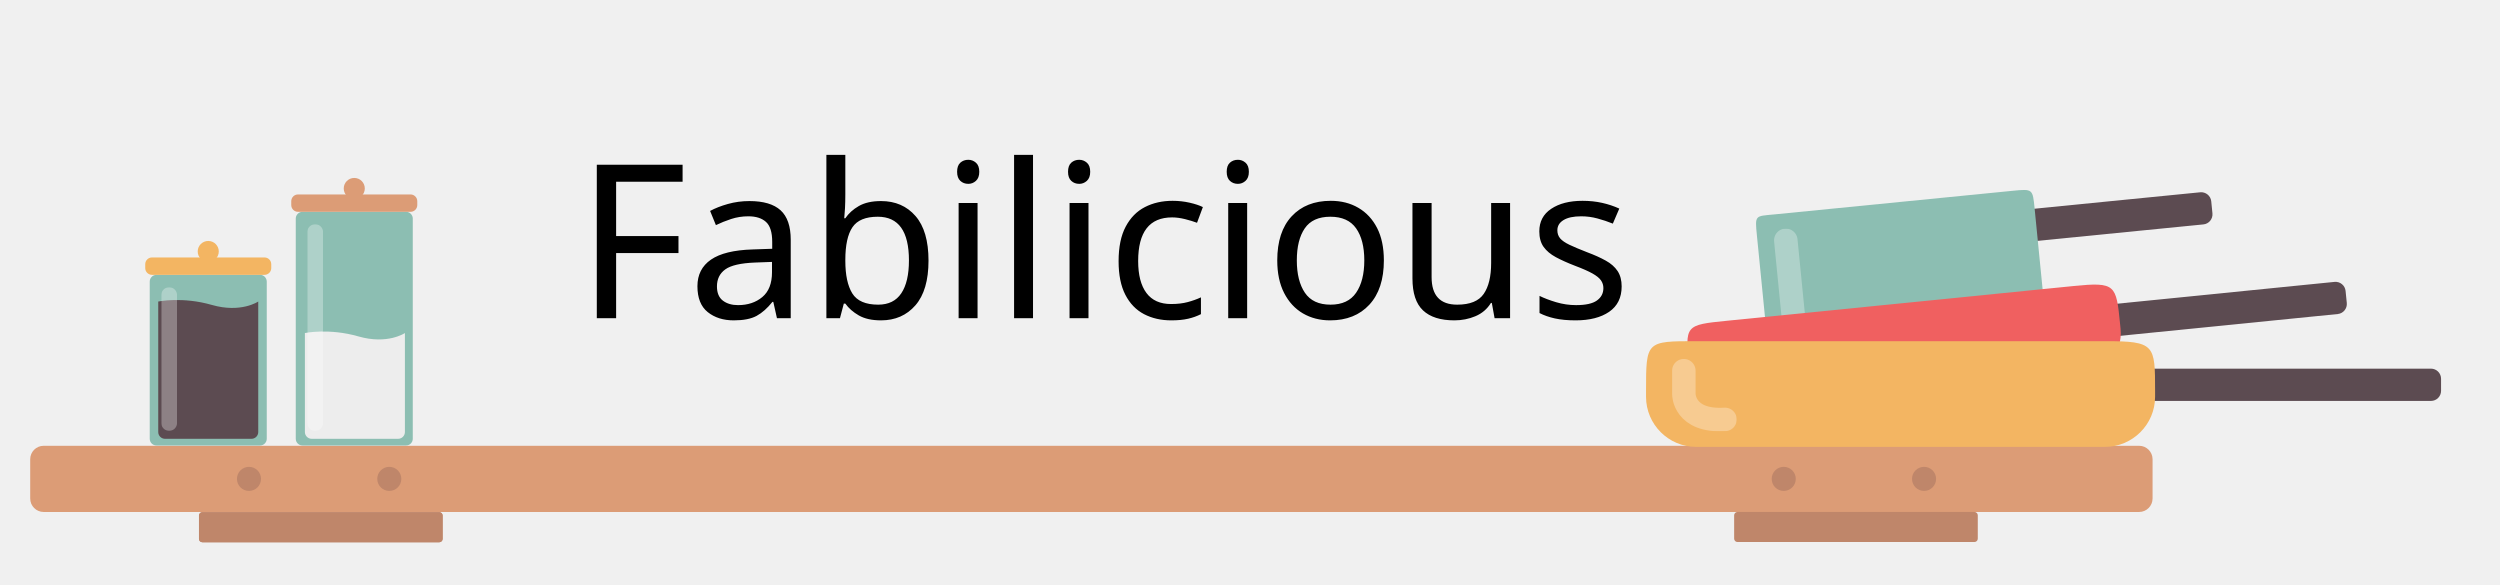
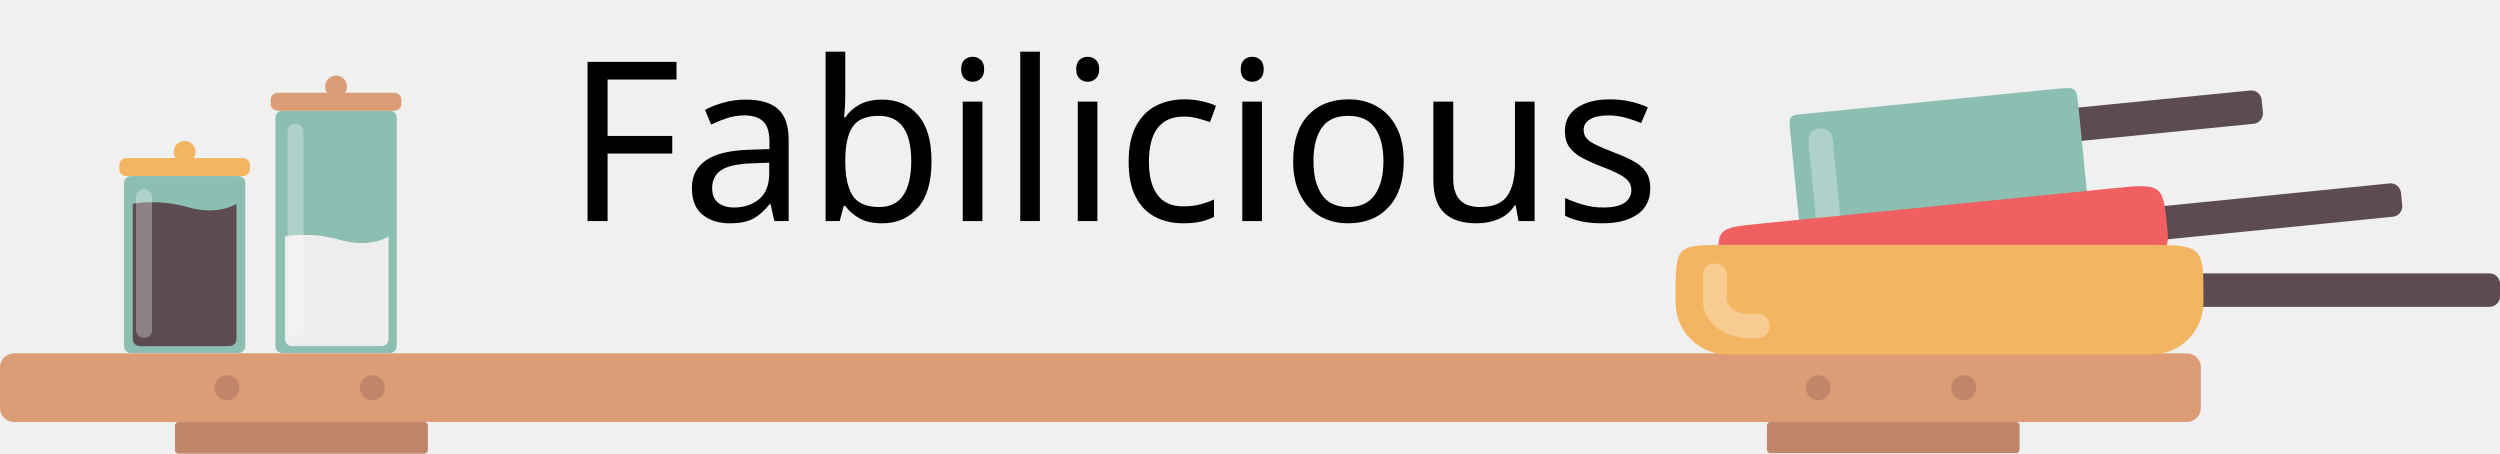
- <svg xmlns="http://www.w3.org/2000/svg" id="svg8259" version="1.1" width="262.541mm" height="61.409mm" viewBox="0 0 930.263 217.591">
+ <svg xmlns="http://www.w3.org/2000/svg" id="svg8259" version="1.1" width="253.18mm" height="45.916mm" viewBox="0 0 897.094 162.695">
  <defs id="defs8263">
    <clipPath clipPathUnits="userSpaceOnUse" id="clipPath10043">
      <path d="m -50.859,-313.507 c -7.716,0.139 -14.085,-6.006 -14.223,-13.724 -0.138,-7.716 6.004,-14.084 13.723,-14.223 7.715,-0.141 14.082,6.004 14.223,13.72 0.139,7.716 -6.004,14.088 -13.723,14.226 m 76.7,73.5 -11.75,0.211 c -15.448,-0.973 -34.529,-10.963 -37.784,-27.54 -3.822,-19.495 11.12,-34.987 10.467,-53.806 -1.236,-35.705 -43.593,-50.784 -66.35,-23.334 -24.592,29.666 7.875,48.896 3.226,78.092 -2.655,16.679 -21.361,27.348 -36.766,28.874 l -11.75,0.212 c -11.024,0.196 -19.8,9.294 -19.602,20.319 l 4.02,223.565 c 0.199,11.025 9.297,19.802 20.321,19.602 l 148.711,-2.675 c 11.023,-0.196 21.794,-9.33 21.598,-20.356 L 46.161,-220.407 c -0.199,-11.026 -9.293,-19.799 -20.32,-19.6" style="fill:#549eaf;fill-opacity:1;fill-rule:nonzero;stroke:none" id="path10045" />
    </clipPath>
    <clipPath clipPathUnits="userSpaceOnUse" id="clipPath10039">
      <path d="m -50.859,-313.507 c -7.716,0.139 -14.085,-6.006 -14.223,-13.724 -0.138,-7.716 6.004,-14.084 13.723,-14.223 7.715,-0.141 14.082,6.004 14.223,13.72 0.139,7.716 -6.004,14.088 -13.723,14.226 m 76.7,73.5 -11.75,0.211 c -15.448,-0.973 -34.529,-10.963 -37.784,-27.54 -3.822,-19.495 11.12,-34.987 10.467,-53.806 -1.236,-35.705 -43.593,-50.784 -66.35,-23.334 -24.592,29.666 7.875,48.896 3.226,78.092 -2.655,16.679 -21.361,27.348 -36.766,28.874 l -11.75,0.212 c -11.024,0.196 -19.8,9.294 -19.602,20.319 l 4.02,223.565 c 0.199,11.025 9.297,19.802 20.321,19.602 l 148.711,-2.675 c 11.023,-0.196 21.794,-9.33 21.598,-20.356 L 46.161,-220.407 c -0.199,-11.026 -9.293,-19.799 -20.32,-19.6" style="fill:#549eaf;fill-opacity:1;fill-rule:nonzero;stroke:none" id="path10041" />
    </clipPath>
    <clipPath clipPathUnits="userSpaceOnUse" id="clipPath10035">
      <path d="m -50.859,-313.507 c -7.716,0.139 -14.085,-6.006 -14.223,-13.724 -0.138,-7.716 6.004,-14.084 13.723,-14.223 7.715,-0.141 14.082,6.004 14.223,13.72 0.139,7.716 -6.004,14.088 -13.723,14.226 m 76.7,73.5 -11.75,0.211 c -15.448,-0.973 -34.529,-10.963 -37.784,-27.54 -3.822,-19.495 11.12,-34.987 10.467,-53.806 -1.236,-35.705 -43.593,-50.784 -66.35,-23.334 -24.592,29.666 7.875,48.896 3.226,78.092 -2.655,16.679 -21.361,27.348 -36.766,28.874 l -11.75,0.212 c -11.024,0.196 -19.8,9.294 -19.602,20.319 l 4.02,223.565 c 0.199,11.025 9.297,19.802 20.321,19.602 l 148.711,-2.675 c 11.023,-0.196 21.794,-9.33 21.598,-20.356 L 46.161,-220.407 c -0.199,-11.026 -9.293,-19.799 -20.32,-19.6" style="fill:#549eaf;fill-opacity:1;fill-rule:nonzero;stroke:none" id="path10037" />
    </clipPath>
    <clipPath clipPathUnits="userSpaceOnUse" id="clipPath10031">
      <path d="m -50.859,-313.507 c -7.716,0.139 -14.085,-6.006 -14.223,-13.724 -0.138,-7.716 6.004,-14.084 13.723,-14.223 7.715,-0.141 14.082,6.004 14.223,13.72 0.139,7.716 -6.004,14.088 -13.723,14.226 m 76.7,73.5 -11.75,0.211 c -15.448,-0.973 -34.529,-10.963 -37.784,-27.54 -3.822,-19.495 11.12,-34.987 10.467,-53.806 -1.236,-35.705 -43.593,-50.784 -66.35,-23.334 -24.592,29.666 7.875,48.896 3.226,78.092 -2.655,16.679 -21.361,27.348 -36.766,28.874 l -11.75,0.212 c -11.024,0.196 -19.8,9.294 -19.602,20.319 l 4.02,223.565 c 0.199,11.025 9.297,19.802 20.321,19.602 l 148.711,-2.675 c 11.023,-0.196 21.794,-9.33 21.598,-20.356 L 46.161,-220.407 c -0.199,-11.026 -9.293,-19.799 -20.32,-19.6" style="fill:#549eaf;fill-opacity:1;fill-rule:nonzero;stroke:none" id="path10033" />
    </clipPath>
    <clipPath clipPathUnits="userSpaceOnUse" id="clipPath322">
      <path d="m 498.75,595.5 19.25,0 0,-21.548 -19.25,0 0,21.548 z" id="path324" />
    </clipPath>
    <clipPath clipPathUnits="userSpaceOnUse" id="clipPath290">
      <path d="m 529.105,634.301 10.236,0 0,-39.661 -10.236,0 0,39.661 z" id="path292" />
    </clipPath>
    <clipPath clipPathUnits="userSpaceOnUse" id="clipPath1198">
      <path d="m 230.168,320.1 7,0 0,-63.821 -7,0 0,63.821 z" id="path1200" />
    </clipPath>
    <clipPath clipPathUnits="userSpaceOnUse" id="clipPath1102">
      <path d="m 295.055,348.1 7,0 0,-91.821 -7,0 0,91.821 z" id="path1104" />
    </clipPath>
  </defs>
-   <g id="layer3" style="display:inline" transform="translate(-547.6763,-44.40846)" />
-   <g id="layer5" style="display:inline" transform="translate(-547.6763,-44.40846)" />
-   <g id="layer4" style="display:inline" transform="translate(-547.6763,-44.40846)">
+   <g id="layer3" style="display:inline" transform="translate(-558.9146,-83.48642)" />
+   <g id="layer5" style="display:inline" transform="translate(-558.9146,-83.48642)" />
+   <g id="layer4" style="display:inline" transform="translate(-558.9146,-83.48642)">
    <path id="path1370" style="fill:#dc9c76;fill-opacity:1;fill-rule:nonzero;stroke:none" d="m 1343.656,234.917 -779.741,0 c -2.75,0 -5,-2.25 -5,-5 l 0,-14.63 c 0,-2.75 2.25,-5 5,-5 l 779.741,0 c 2.75,0 5,2.25 5,5 l 0,14.63 c 0,2.75 -2.25,5 -5,5" />
    <path id="path1374" style="fill:#bf866a;fill-opacity:1;fill-rule:nonzero;stroke:none" d="m 711.129,246.181 -88.161,0 c -0.688,0 -1.25,-0.562 -1.25,-1.25 l 0,-8.69 c 0,-0.688 0.562,-1.25 1.25,-1.25 l 88.161,0 c 0.688,0 1.25,0.562 1.25,1.25 l 0,8.69 c 0,0.688 -0.562,1.25 -1.25,1.25" />
    <path id="path1382" style="fill:#bf866a;fill-opacity:1;fill-rule:nonzero;stroke:none" d="m 644.806,222.602 c 0,2.475 -2.006,4.481 -4.481,4.481 -2.475,0 -4.481,-2.006 -4.481,-4.481 0,-2.475 2.006,-4.481 4.481,-4.481 2.475,0 4.481,2.006 4.481,4.481" />
    <path id="path1386" style="fill:#bf866a;fill-opacity:1;fill-rule:nonzero;stroke:none" d="m 697.017,222.602 c 0,2.475 -2.006,4.481 -4.481,4.481 -2.475,0 -4.481,-2.006 -4.481,-4.481 0,-2.475 2.006,-4.481 4.481,-4.481 2.475,0 4.481,2.006 4.481,4.481" />
    <path id="path1390" style="fill:#bf866a;fill-opacity:1;fill-rule:nonzero;stroke:none" d="m 1215.895,222.602 c 0,2.475 -2.006,4.481 -4.481,4.481 -2.475,0 -4.481,-2.006 -4.481,-4.481 0,-2.475 2.006,-4.481 4.481,-4.481 2.475,0 4.481,2.006 4.481,4.481" />
    <path id="path1394" style="fill:#bf866a;fill-opacity:1;fill-rule:nonzero;stroke:none" d="m 1268.106,222.602 c 0,2.475 -2.006,4.481 -4.481,4.481 -2.475,0 -4.481,-2.006 -4.481,-4.481 0,-2.475 2.006,-4.481 4.481,-4.481 2.475,0 4.481,2.006 4.481,4.481" />
    <g id="g3513" transform="translate(0,-2)">
      <path d="m 1367.575,129.913 -103.33,10.238 c -2.053,0.203 -3.897,-1.31 -4.101,-3.362 l -0.445,-4.492 c -0.204,-2.053 1.31,-3.897 3.362,-4.101 l 103.329,-10.238 c 2.053,-0.203 3.899,1.31 4.103,3.362 l 0.445,4.492 c 0.203,2.053 -1.31,3.897 -3.362,4.101" style="fill:#5c4b51;fill-opacity:1;fill-rule:nonzero;stroke:none" id="path280" />
      <path d="m 1302.854,178.074 -88.916,8.809 c -3.961,0.393 -7.522,-2.526 -7.915,-6.487 l -4.586,-46.292 c -0.775,-7.821 -0.714,-7.201 6.487,-7.915 l 88.916,-8.809 c 7.201,-0.714 7.214,-0.588 7.915,6.487 l 4.586,46.292 c 0.393,3.961 -2.526,7.522 -6.487,7.915" style="fill:#8cbeb2;fill-opacity:1;fill-rule:nonzero;stroke:none" id="path284" />
      <g style="opacity:0.3" id="g296" clip-path="url(#clipPath290)" transform="matrix(1.25,0,0,-1.25,546.4249,924.3476)">
        <g id="g298" transform="translate(532.6051,630.8011)">
          <path id="path300" style="fill:none;stroke:#ffffff;stroke-width:7;stroke-linecap:round;stroke-linejoin:round;stroke-miterlimit:10;stroke-dasharray:none;stroke-opacity:1" d="M 0,0 3.236,-32.661" />
        </g>
      </g>
      <path d="m 1417.573,163.258 -103.319,10.354 c -2.051,0.206 -3.899,-1.305 -4.105,-3.357 l -0.45,-4.491 c -0.205,-2.053 1.305,-3.9 3.357,-4.105 l 103.319,-10.355 c 2.051,-0.205 3.899,1.306 4.105,3.357 l 0.45,4.492 c 0.205,2.053 -1.305,3.899 -3.357,4.105" style="fill:#5c4b51;fill-opacity:1;fill-rule:nonzero;stroke:none" id="path304" />
      <path d="m 1322.577,186.142 -128.834,12.911 c -8.668,0.869 -16.469,-5.511 -17.337,-14.179 l -0.179,-1.782 c -1.579,-15.758 -1.579,-15.758 14.179,-17.336 l 128.834,-12.911 c 15.759,-1.58 15.869,-0.479 17.337,14.178 l 0.179,1.782 c 0.869,8.668 -5.513,16.469 -14.179,17.337" style="fill:#f06060;fill-opacity:1;fill-rule:nonzero;stroke:none" id="path308" />
      <path d="m 1452.258,195.598 -103.836,0 c -2.062,0 -3.75,-1.688 -3.75,-3.75 l 0,-4.514 c 0,-2.062 1.688,-3.75 3.75,-3.75 l 103.836,0 c 2.062,0 3.75,1.688 3.75,3.75 l 0,4.514 c 0,2.062 -1.688,3.75 -3.75,3.75" style="fill:#5c4b51;fill-opacity:1;fill-rule:nonzero;stroke:none" id="path312" />
      <path d="m 1330.98,212.694 -152.19,0 c -10.239,0 -18.615,-8.376 -18.615,-18.615 l 0,-2.105 c 0,-18.615 0,-18.615 18.615,-18.615 l 152.19,0 c 18.615,0 18.615,1.301 18.615,18.615 l 0,2.105 c 0,10.239 -8.377,18.615 -18.615,18.615" style="fill:#f3b562;fill-opacity:1;fill-rule:nonzero;stroke:none" id="path316" />
      <g style="opacity:0.3" id="g328" clip-path="url(#clipPath322)" transform="matrix(1.25,0,0,-1.25,546.4249,924.3476)">
        <g id="g330" transform="translate(502.25,592)">
          <path id="path332" style="fill:none;stroke:#ffffff;stroke-width:7;stroke-linecap:round;stroke-linejoin:round;stroke-miterlimit:10;stroke-dasharray:none;stroke-opacity:1" d="m 0,0 0,-7 c 0,0 0,-8.25 12.25,-7.5" />
        </g>
      </g>
    </g>
    <g id="g10425" transform="matrix(0.6699124,0,0,0.6699124,-189.6094,-267.3187)">
      <path d="m 1326.099,712.784 -57.5,0 c -2.062,0 -3.75,-1.688 -3.75,-3.75 l 0,-122.3 c 0,-2.062 1.688,-3.75 3.75,-3.75 l 57.5,0 c 2.062,0 3.75,1.688 3.75,3.75 l 0,122.3 c 0,2.062 -1.688,3.75 -3.75,3.75" style="fill:#8cbeb2;fill-opacity:1;fill-rule:nonzero;stroke:none" id="path1084" />
      <path d="m 1328.599,582.984 -62.5,0 c -2.062,0 -3.75,-1.688 -3.75,-3.75 l 0,-2.155 c 0,-2.062 1.688,-3.75 3.75,-3.75 l 62.5,0 c 2.062,0 3.75,1.688 3.75,3.75 l 0,2.155 c 0,2.062 -1.688,3.75 -3.75,3.75" style="fill:#dc9c76;fill-opacity:1;fill-rule:nonzero;stroke:none" id="path1088" />
      <path d="m 1303.199,570.012 c 0,3.231 -2.619,5.85 -5.85,5.85 -3.231,0 -5.85,-2.619 -5.85,-5.85 0,-3.231 2.619,-5.85 5.85,-5.85 3.231,0 5.85,2.619 5.85,5.85" style="fill:#dc9c76;fill-opacity:1;fill-rule:nonzero;stroke:none" id="path1092" />
      <path d="m 1325.474,650.308 0,55 c 0,2.062 -1.688,3.75 -3.75,3.75 l -48.047,0 c -2.062,0 -3.75,-1.688 -3.75,-3.75 l 0,-55 c 0,0 13.456,-2.812 29.706,1.875 16.25,4.688 25.841,-1.875 25.841,-1.875" style="fill:#ededed;fill-opacity:1;fill-rule:nonzero;stroke:none" id="path1096" />
      <g style="opacity:0.3" id="g1108" clip-path="url(#clipPath1102)" transform="matrix(1.25,0,0,-1.25,902.4452,1024.995)">
        <g id="g1110" transform="translate(298.5551,344.5996)">
          <path id="path1112" style="fill:none;stroke:#ffffff;stroke-width:7;stroke-linecap:round;stroke-linejoin:round;stroke-miterlimit:10;stroke-dasharray:none;stroke-opacity:1" d="M 0,0 0,-84.821" />
        </g>
      </g>
      <path d="m 1244.989,712.784 -57.5,0 c -2.062,0 -3.75,-1.688 -3.75,-3.75 l 0,-87.3 c 0,-2.062 1.688,-3.75 3.75,-3.75 l 57.5,0 c 2.062,0 3.75,1.688 3.75,3.75 l 0,87.3 c 0,2.062 -1.688,3.75 -3.75,3.75" style="fill:#8cbeb2;fill-opacity:1;fill-rule:nonzero;stroke:none" id="path1180" />
      <path d="m 1247.489,617.984 -62.5,0 c -2.062,0 -3.75,-1.688 -3.75,-3.75 l 0,-2.155 c 0,-2.062 1.688,-3.75 3.75,-3.75 l 62.5,0 c 2.062,0 3.75,1.688 3.75,3.75 l 0,2.155 c 0,2.062 -1.688,3.75 -3.75,3.75" style="fill:#f3b562;fill-opacity:1;fill-rule:nonzero;stroke:none" id="path1184" />
      <path d="m 1222.09,605.012 c 0,3.231 -2.619,5.85 -5.85,5.85 -3.231,0 -5.85,-2.619 -5.85,-5.85 0,-3.231 2.619,-5.85 5.85,-5.85 3.231,0 5.85,2.619 5.85,5.85" style="fill:#f3b562;fill-opacity:1;fill-rule:nonzero;stroke:none" id="path1188" />
      <path d="m 1244.013,632.808 0,72.5 c 0,2.062 -1.688,3.75 -3.75,3.75 l -48.047,0 c -2.062,0 -3.75,-1.688 -3.75,-3.75 l 0,-72.5 c 0,0 13.456,-2.812 29.706,1.875 16.25,4.688 25.841,-1.875 25.841,-1.875" style="fill:#5c4b51;fill-opacity:1;fill-rule:nonzero;stroke:none" id="path1192" />
      <g style="opacity:0.3" id="g1204" clip-path="url(#clipPath1198)" transform="matrix(1.25,0,0,-1.25,902.4452,1024.995)">
        <g id="g1206" transform="translate(233.6677,316.5996)">
          <path id="path1208" style="fill:none;stroke:#ffffff;stroke-width:7;stroke-linecap:round;stroke-linejoin:round;stroke-miterlimit:10;stroke-dasharray:none;stroke-opacity:1" d="M 0,0 0,-56.821" />
        </g>
      </g>
    </g>
    <path d="m 711.129,246.181 -88.161,0 c -0.688,0 -1.25,-0.562 -1.25,-1.25 l 0,-8.69 c 0,-0.688 0.562,-1.25 1.25,-1.25 l 88.161,0 c 0.688,0 1.25,0.562 1.25,1.25 l 0,8.69 c 0,0.688 -0.562,1.25 -1.25,1.25" style="fill:#bf866a;fill-opacity:1;fill-rule:nonzero;stroke:none" id="path3480" />
    <path d="m 1282.371,246.101 -88.161,0 c -0.688,0 -1.25,-0.562 -1.25,-1.25 l 0,-8.69 c 0,-0.688 0.562,-1.25 1.25,-1.25 l 88.161,0 c 0.688,0 1.25,0.562 1.25,1.25 l 0,8.69 c 0,0.688 -0.562,1.25 -1.25,1.25" style="display:inline;fill:#bf866a;fill-opacity:1;fill-rule:nonzero;stroke:none" id="path3480-6" />
    <text xml:space="preserve" style="font-style:normal;font-weight:normal;font-size:10px;line-height:125%;font-family:sans-serif;letter-spacing:0px;word-spacing:0px;fill:#000000;fill-opacity:1;stroke:none;stroke-width:1px;stroke-linecap:butt;stroke-linejoin:miter;stroke-opacity:1" x="761.983" y="162.822" id="text4187">
      <tspan id="tspan4189" x="761.983" y="162.822" style="font-style:normal;font-variant:normal;font-weight:normal;font-stretch:normal;font-size:80px;font-family:'Delicious Curls Bold';-inkscape-font-specification:'Delicious Curls Bold, '">Fabilicious</tspan>
    </text>
  </g>
</svg>
